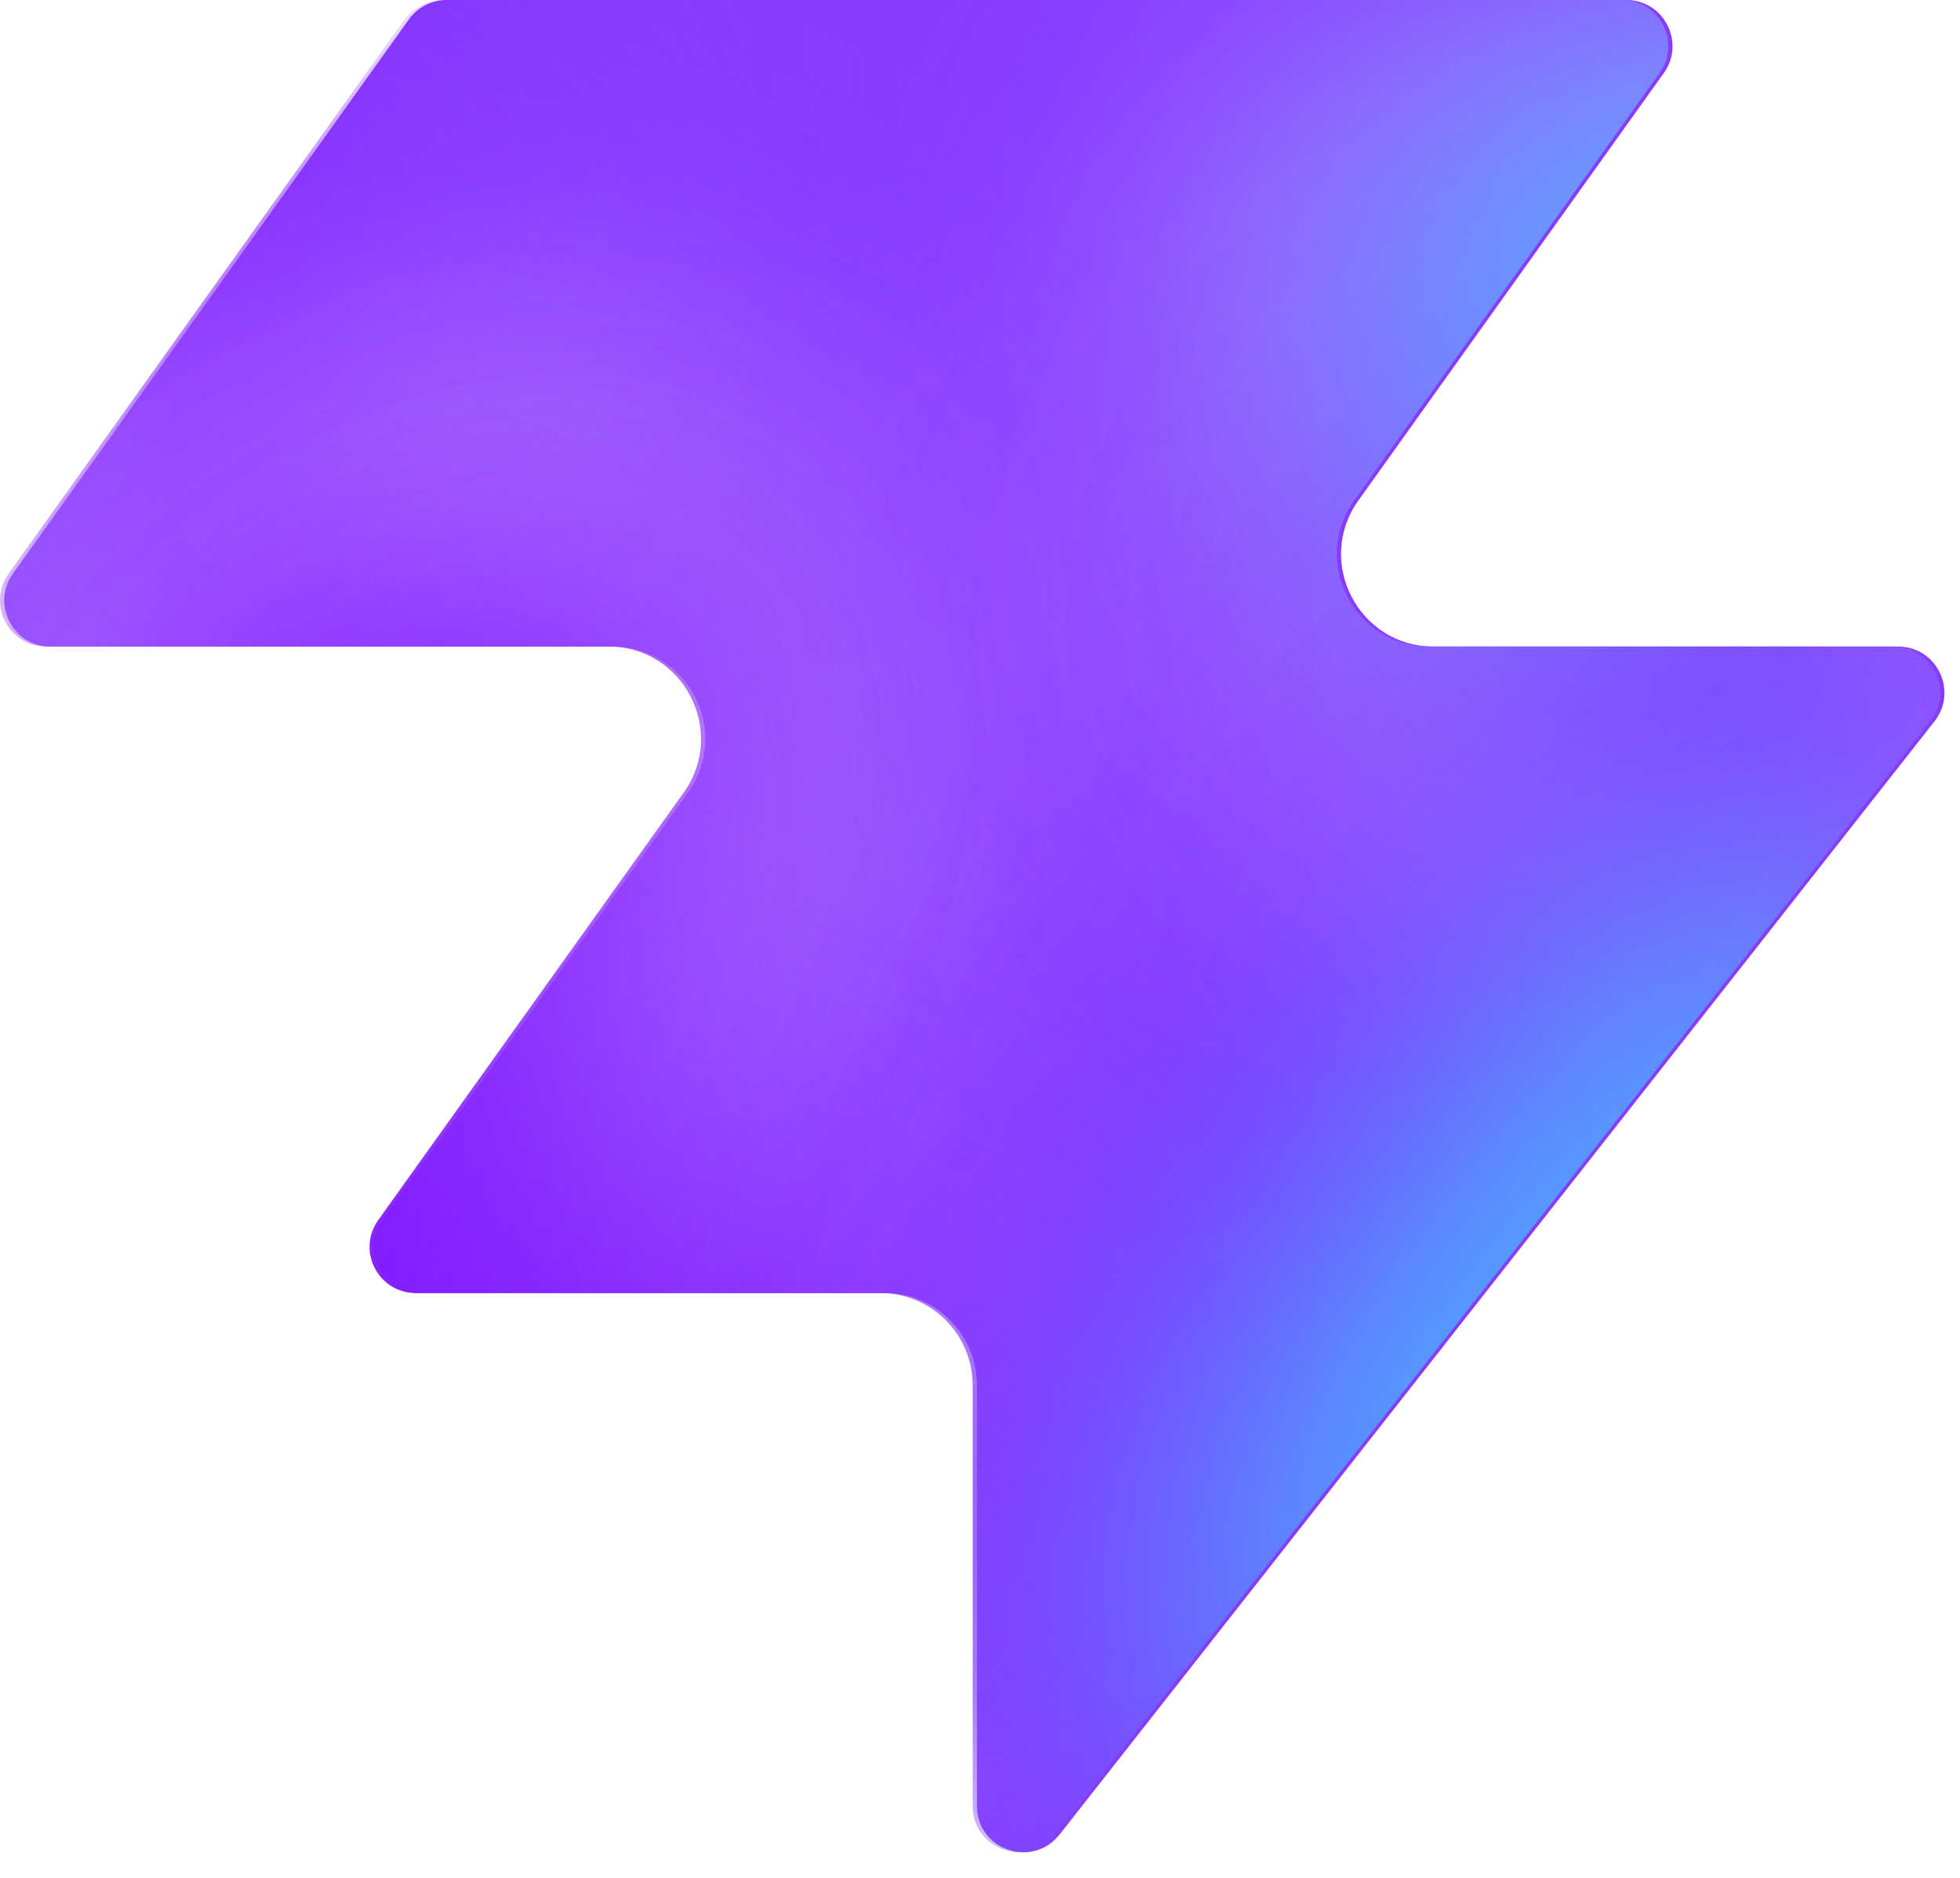
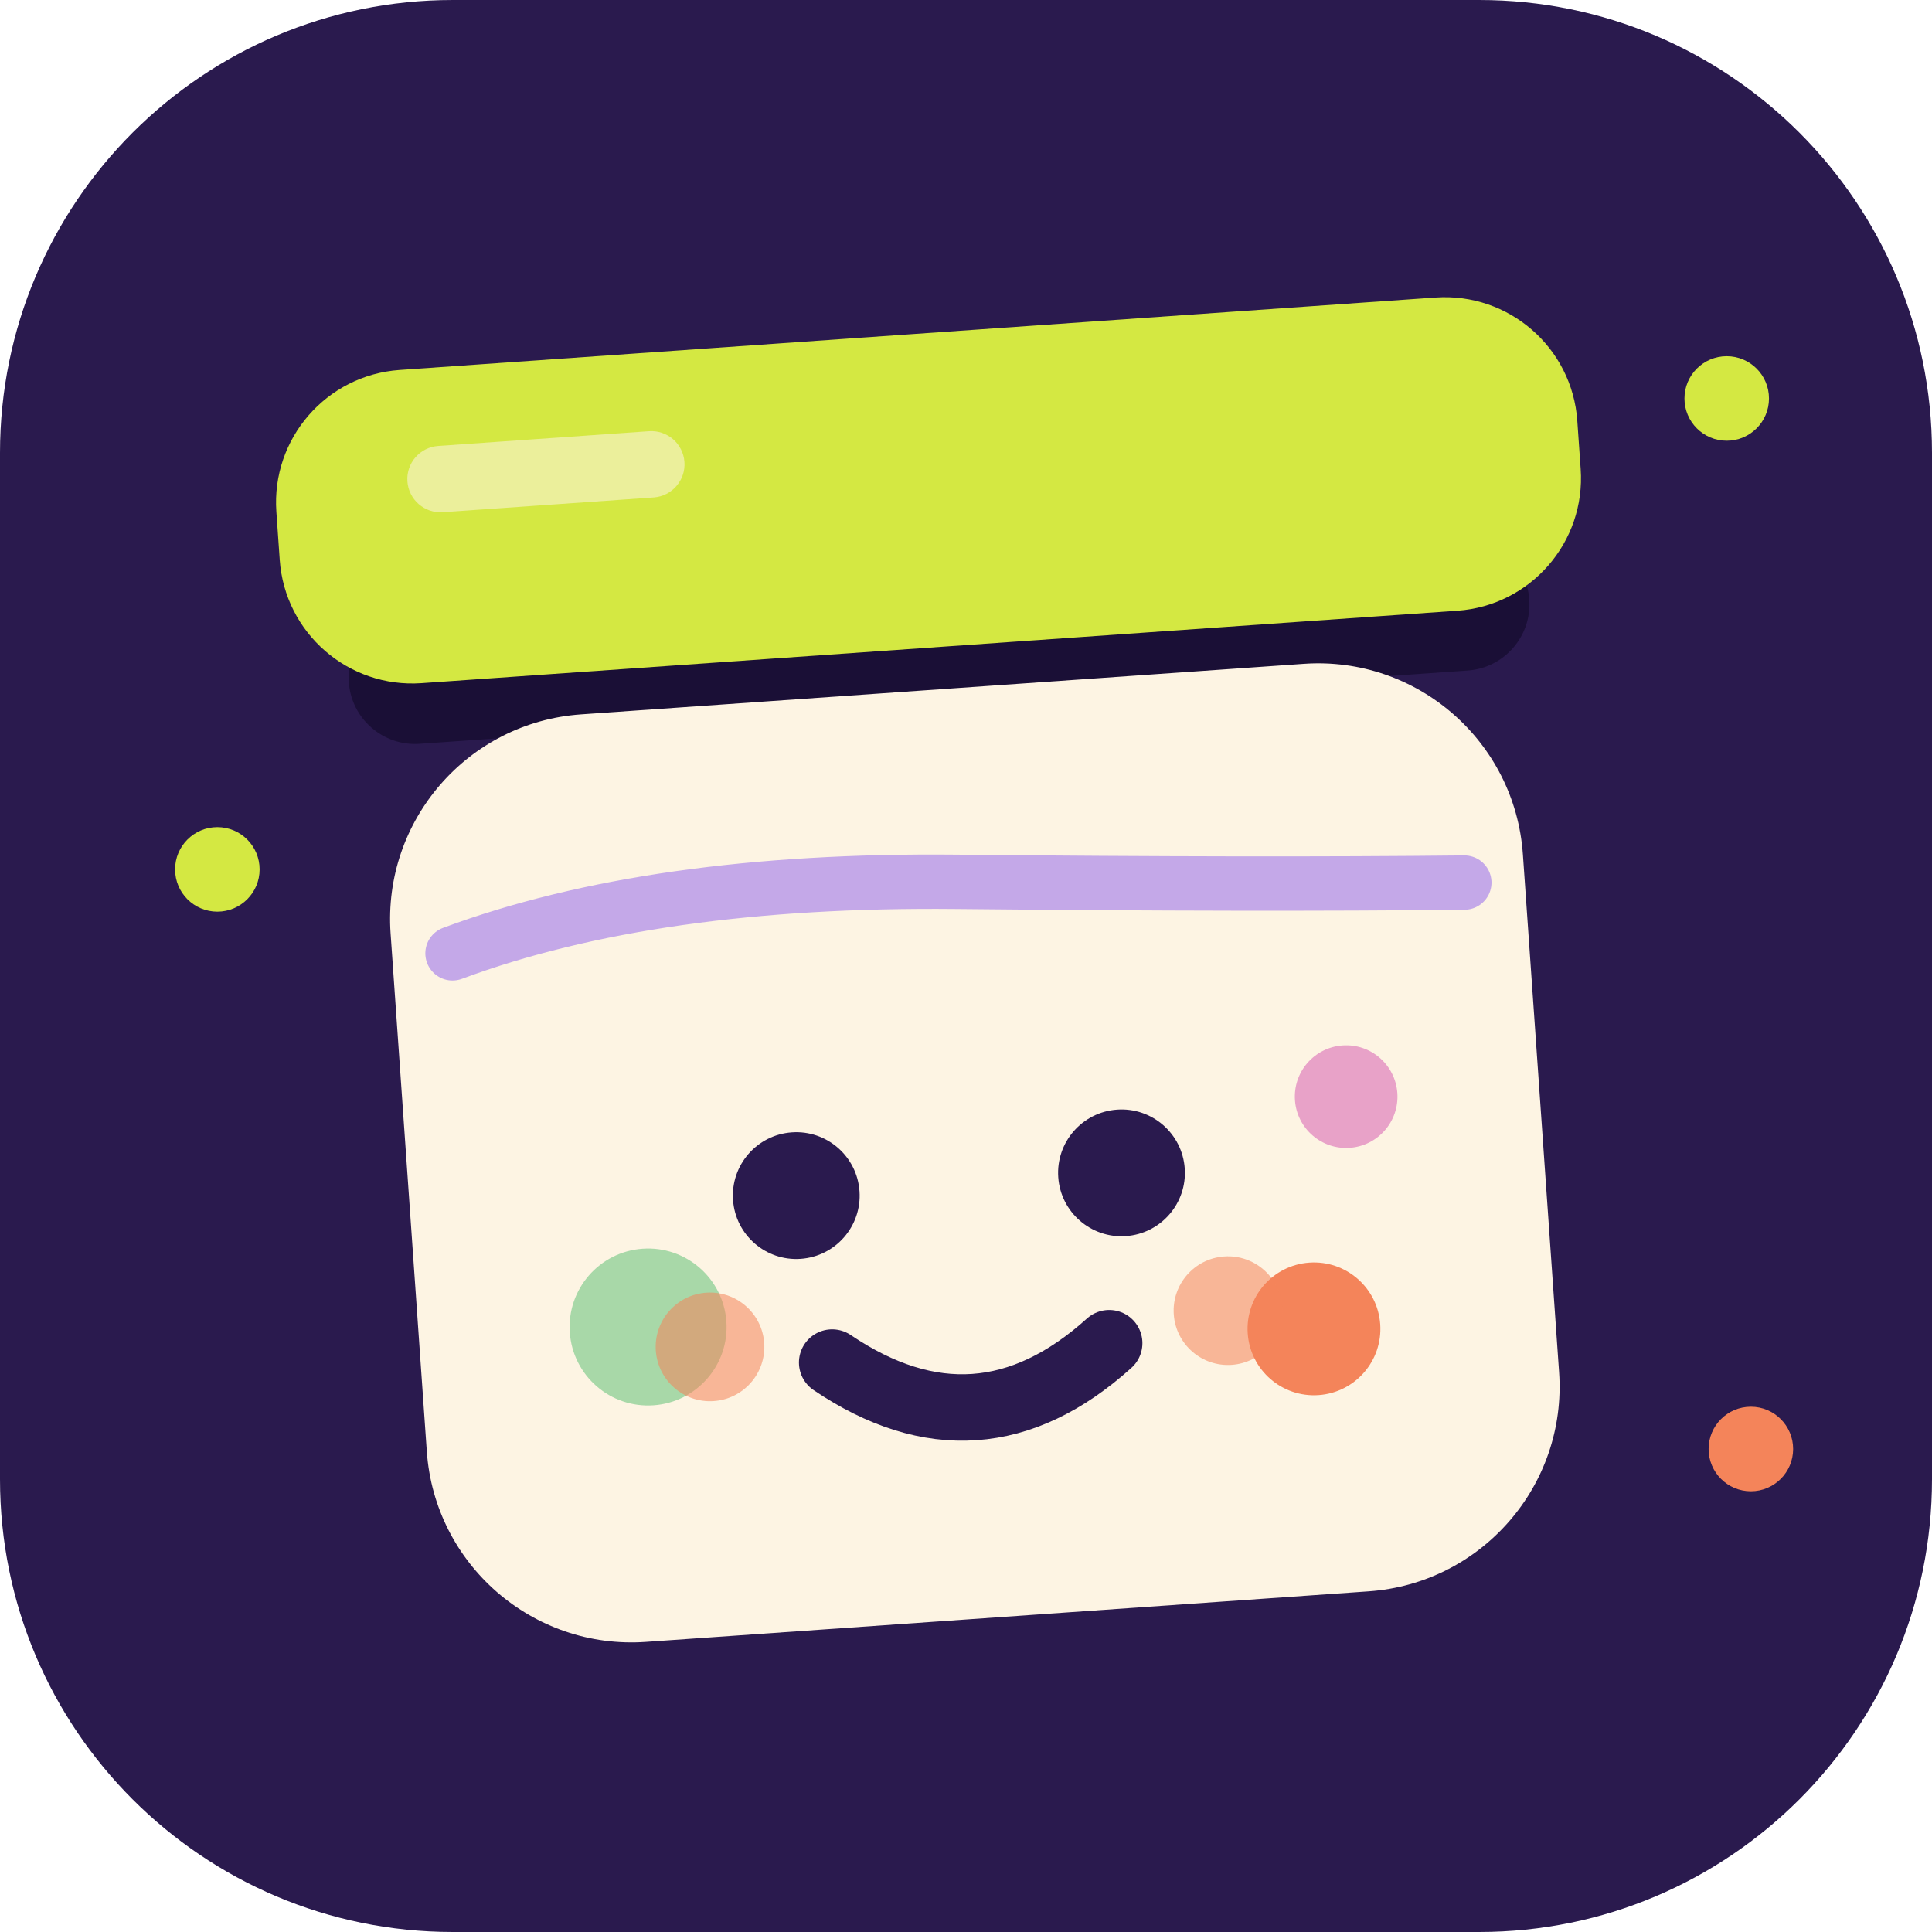
- <svg xmlns="http://www.w3.org/2000/svg" width="48" height="46" fill="none" viewBox="0 0 48 46">
-   <path fill="#863bff" d="M25.946 44.938c-.664.845-2.021.375-2.021-.698V33.937a2.26 2.26 0 0 0-2.262-2.262H10.287c-.92 0-1.456-1.04-.92-1.788l7.48-10.471c1.07-1.497 0-3.578-1.842-3.578H1.237c-.92 0-1.456-1.04-.92-1.788L10.013.474c.214-.297.556-.474.92-.474h28.894c.92 0 1.456 1.04.92 1.788l-7.48 10.471c-1.07 1.498 0 3.579 1.842 3.579h11.377c.943 0 1.473 1.088.89 1.83L25.947 44.94z" style="fill:#863bff;fill:color(display-p3 .525 .23 1);fill-opacity:1" />
-   <mask id="a" width="48" height="46" x="0" y="0" maskUnits="userSpaceOnUse" style="mask-type:alpha">
-     <path fill="#000" d="M25.842 44.938c-.664.844-2.021.375-2.021-.698V33.937a2.26 2.26 0 0 0-2.262-2.262H10.183c-.92 0-1.456-1.04-.92-1.788l7.48-10.471c1.07-1.498 0-3.579-1.842-3.579H1.133c-.92 0-1.456-1.04-.92-1.787L9.91.473c.214-.297.556-.474.92-.474h28.894c.92 0 1.456 1.04.92 1.788l-7.48 10.471c-1.07 1.498 0 3.578 1.842 3.578h11.377c.943 0 1.473 1.088.89 1.832L25.843 44.94z" style="fill:#000;fill-opacity:1" />
-   </mask>
-   <g mask="url(#a)">
-     <g filter="url(#b)">
-       <ellipse cx="5.508" cy="14.704" fill="#ede6ff" rx="5.508" ry="14.704" style="fill:#ede6ff;fill:color(display-p3 .927 .903 1);fill-opacity:1" transform="matrix(.00324 1 1 -.00324 -4.47 31.516)" />
-     </g>
-     <g filter="url(#c)">
-       <ellipse cx="10.399" cy="29.851" fill="#ede6ff" rx="10.399" ry="29.851" style="fill:#ede6ff;fill:color(display-p3 .927 .903 1);fill-opacity:1" transform="matrix(.00324 1 1 -.00324 -39.328 7.883)" />
-     </g>
-     <g filter="url(#d)">
-       <ellipse cx="5.508" cy="30.487" fill="#7e14ff" rx="5.508" ry="30.487" style="fill:#7e14ff;fill:color(display-p3 .492 .077 1);fill-opacity:1" transform="rotate(89.814 -25.913 -14.639)scale(1 -1)" />
-     </g>
-     <g filter="url(#e)">
-       <ellipse cx="5.508" cy="30.599" fill="#7e14ff" rx="5.508" ry="30.599" style="fill:#7e14ff;fill:color(display-p3 .492 .077 1);fill-opacity:1" transform="rotate(89.814 -32.644 -3.334)scale(1 -1)" />
-     </g>
-     <g filter="url(#f)">
-       <ellipse cx="5.508" cy="30.599" fill="#7e14ff" rx="5.508" ry="30.599" style="fill:#7e14ff;fill:color(display-p3 .492 .077 1);fill-opacity:1" transform="matrix(.00324 1 1 -.00324 -34.34 30.47)" />
-     </g>
-     <g filter="url(#g)">
-       <ellipse cx="14.072" cy="22.078" fill="#ede6ff" rx="14.072" ry="22.078" style="fill:#ede6ff;fill:color(display-p3 .927 .903 1);fill-opacity:1" transform="rotate(93.35 24.506 48.493)scale(-1 1)" />
-     </g>
-     <g filter="url(#h)">
-       <ellipse cx="3.47" cy="21.501" fill="#7e14ff" rx="3.47" ry="21.501" style="fill:#7e14ff;fill:color(display-p3 .492 .077 1);fill-opacity:1" transform="rotate(89.009 28.708 47.59)scale(-1 1)" />
-     </g>
-     <g filter="url(#i)">
-       <ellipse cx="3.47" cy="21.501" fill="#7e14ff" rx="3.47" ry="21.501" style="fill:#7e14ff;fill:color(display-p3 .492 .077 1);fill-opacity:1" transform="rotate(89.009 28.708 47.59)scale(-1 1)" />
-     </g>
-     <g filter="url(#j)">
-       <ellipse cx=".387" cy="8.972" fill="#7e14ff" rx="4.407" ry="29.108" style="fill:#7e14ff;fill:color(display-p3 .492 .077 1);fill-opacity:1" transform="rotate(39.51 .387 8.972)" />
-     </g>
-     <g filter="url(#k)">
-       <ellipse cx="47.523" cy="-6.092" fill="#7e14ff" rx="4.407" ry="29.108" style="fill:#7e14ff;fill:color(display-p3 .492 .077 1);fill-opacity:1" transform="rotate(37.892 47.523 -6.092)" />
-     </g>
-     <g filter="url(#l)">
-       <ellipse cx="41.412" cy="6.333" fill="#47bfff" rx="5.971" ry="9.665" style="fill:#47bfff;fill:color(display-p3 .28 .748 1);fill-opacity:1" transform="rotate(37.892 41.412 6.333)" />
-     </g>
-     <g filter="url(#m)">
-       <ellipse cx="-1.879" cy="38.332" fill="#7e14ff" rx="4.407" ry="29.108" style="fill:#7e14ff;fill:color(display-p3 .492 .077 1);fill-opacity:1" transform="rotate(37.892 -1.88 38.332)" />
-     </g>
-     <g filter="url(#n)">
-       <ellipse cx="-1.879" cy="38.332" fill="#7e14ff" rx="4.407" ry="29.108" style="fill:#7e14ff;fill:color(display-p3 .492 .077 1);fill-opacity:1" transform="rotate(37.892 -1.88 38.332)" />
-     </g>
-     <g filter="url(#o)">
-       <ellipse cx="35.651" cy="29.907" fill="#7e14ff" rx="4.407" ry="29.108" style="fill:#7e14ff;fill:color(display-p3 .492 .077 1);fill-opacity:1" transform="rotate(37.892 35.651 29.907)" />
-     </g>
-     <g filter="url(#p)">
-       <ellipse cx="38.418" cy="32.4" fill="#47bfff" rx="5.971" ry="15.297" style="fill:#47bfff;fill:color(display-p3 .28 .748 1);fill-opacity:1" transform="rotate(37.892 38.418 32.4)" />
-     </g>
+ <svg xmlns="http://www.w3.org/2000/svg" viewBox="0 0 32 32" shape-rendering="geometricPrecision">
+   <rect x="0" y="0" width="32" height="32" rx="7.5" ry="7.5" fill="#2A1A4E" />
+   <g transform="rotate(-4 16 17)">
+     <rect x="6.2" y="9.5" width="19.6" height="2.2" rx="1.1" fill="#1A0F36" />
+     <rect x="5.2" y="5.5" width="21.6" height="5.2" rx="2.2" fill="#D4E842" />
+     <rect x="7.4" y="6.8" width="4.6" height="1.1" rx="0.55" fill="#FDF4E3" opacity="0.55" />
+     <rect x="6.6" y="11.4" width="18.8" height="15.4" rx="3.4" fill="#FDF4E3" />
+     <path d="M7.6 15.2 Q11 14.2 16 14.6 T24.4 15.2" fill="none" stroke="#C4A8E8" stroke-width="0.9" stroke-linecap="round" />
+     <circle cx="10.4" cy="21.6" r="1.3" fill="#A8D8A8" />
+     <circle cx="21.4" cy="22.4" r="1.1" fill="#F4845A" />
+     <circle cx="22.2" cy="18.6" r="0.85" fill="#E8A2C8" />
+     <circle cx="13.0" cy="19.6" r="1.05" fill="#2A1A4E" />
+     <circle cx="18.4" cy="19.6" r="1.05" fill="#2A1A4E" />
+     <circle cx="11.4" cy="22.0" r="0.9" fill="#F4845A" opacity="0.55" />
+     <circle cx="20.0" cy="22.0" r="0.9" fill="#F4845A" opacity="0.55" />
+     <path d="M13.4 22.4 Q15.7 24.2 18.0 22.4" fill="none" stroke="#2A1A4E" stroke-width="1.1" stroke-linecap="round" />
  </g>
-   <defs>
-     <filter id="b" width="60.045" height="41.654" x="-19.77" y="16.149" color-interpolation-filters="sRGB" filterUnits="userSpaceOnUse">
-       <feFlood flood-opacity="0" result="BackgroundImageFix" />
-       <feBlend in="SourceGraphic" in2="BackgroundImageFix" result="shape" />
-       <feGaussianBlur result="effect1_foregroundBlur_2002_17158" stdDeviation="7.659" />
-     </filter>
-     <filter id="c" width="90.34" height="51.437" x="-54.613" y="-7.533" color-interpolation-filters="sRGB" filterUnits="userSpaceOnUse">
-       <feFlood flood-opacity="0" result="BackgroundImageFix" />
-       <feBlend in="SourceGraphic" in2="BackgroundImageFix" result="shape" />
-       <feGaussianBlur result="effect1_foregroundBlur_2002_17158" stdDeviation="7.659" />
-     </filter>
-     <filter id="d" width="79.355" height="29.4" x="-49.64" y="2.03" color-interpolation-filters="sRGB" filterUnits="userSpaceOnUse">
-       <feFlood flood-opacity="0" result="BackgroundImageFix" />
-       <feBlend in="SourceGraphic" in2="BackgroundImageFix" result="shape" />
-       <feGaussianBlur result="effect1_foregroundBlur_2002_17158" stdDeviation="4.596" />
-     </filter>
-     <filter id="e" width="79.579" height="29.4" x="-45.045" y="20.029" color-interpolation-filters="sRGB" filterUnits="userSpaceOnUse">
-       <feFlood flood-opacity="0" result="BackgroundImageFix" />
-       <feBlend in="SourceGraphic" in2="BackgroundImageFix" result="shape" />
-       <feGaussianBlur result="effect1_foregroundBlur_2002_17158" stdDeviation="4.596" />
-     </filter>
-     <filter id="f" width="79.579" height="29.4" x="-43.513" y="21.178" color-interpolation-filters="sRGB" filterUnits="userSpaceOnUse">
-       <feFlood flood-opacity="0" result="BackgroundImageFix" />
-       <feBlend in="SourceGraphic" in2="BackgroundImageFix" result="shape" />
-       <feGaussianBlur result="effect1_foregroundBlur_2002_17158" stdDeviation="4.596" />
-     </filter>
-     <filter id="g" width="74.749" height="58.852" x="15.756" y="-17.901" color-interpolation-filters="sRGB" filterUnits="userSpaceOnUse">
-       <feFlood flood-opacity="0" result="BackgroundImageFix" />
-       <feBlend in="SourceGraphic" in2="BackgroundImageFix" result="shape" />
-       <feGaussianBlur result="effect1_foregroundBlur_2002_17158" stdDeviation="7.659" />
-     </filter>
-     <filter id="h" width="61.377" height="25.362" x="23.548" y="2.284" color-interpolation-filters="sRGB" filterUnits="userSpaceOnUse">
-       <feFlood flood-opacity="0" result="BackgroundImageFix" />
-       <feBlend in="SourceGraphic" in2="BackgroundImageFix" result="shape" />
-       <feGaussianBlur result="effect1_foregroundBlur_2002_17158" stdDeviation="4.596" />
-     </filter>
-     <filter id="i" width="61.377" height="25.362" x="23.548" y="2.284" color-interpolation-filters="sRGB" filterUnits="userSpaceOnUse">
-       <feFlood flood-opacity="0" result="BackgroundImageFix" />
-       <feBlend in="SourceGraphic" in2="BackgroundImageFix" result="shape" />
-       <feGaussianBlur result="effect1_foregroundBlur_2002_17158" stdDeviation="4.596" />
-     </filter>
-     <filter id="j" width="56.045" height="63.649" x="-27.636" y="-22.853" color-interpolation-filters="sRGB" filterUnits="userSpaceOnUse">
-       <feFlood flood-opacity="0" result="BackgroundImageFix" />
-       <feBlend in="SourceGraphic" in2="BackgroundImageFix" result="shape" />
-       <feGaussianBlur result="effect1_foregroundBlur_2002_17158" stdDeviation="4.596" />
-     </filter>
-     <filter id="k" width="54.814" height="64.646" x="20.116" y="-38.415" color-interpolation-filters="sRGB" filterUnits="userSpaceOnUse">
-       <feFlood flood-opacity="0" result="BackgroundImageFix" />
-       <feBlend in="SourceGraphic" in2="BackgroundImageFix" result="shape" />
-       <feGaussianBlur result="effect1_foregroundBlur_2002_17158" stdDeviation="4.596" />
-     </filter>
-     <filter id="l" width="33.541" height="35.313" x="24.641" y="-11.323" color-interpolation-filters="sRGB" filterUnits="userSpaceOnUse">
-       <feFlood flood-opacity="0" result="BackgroundImageFix" />
-       <feBlend in="SourceGraphic" in2="BackgroundImageFix" result="shape" />
-       <feGaussianBlur result="effect1_foregroundBlur_2002_17158" stdDeviation="4.596" />
-     </filter>
-     <filter id="m" width="54.814" height="64.646" x="-29.286" y="6.009" color-interpolation-filters="sRGB" filterUnits="userSpaceOnUse">
-       <feFlood flood-opacity="0" result="BackgroundImageFix" />
-       <feBlend in="SourceGraphic" in2="BackgroundImageFix" result="shape" />
-       <feGaussianBlur result="effect1_foregroundBlur_2002_17158" stdDeviation="4.596" />
-     </filter>
-     <filter id="n" width="54.814" height="64.646" x="-29.286" y="6.009" color-interpolation-filters="sRGB" filterUnits="userSpaceOnUse">
-       <feFlood flood-opacity="0" result="BackgroundImageFix" />
-       <feBlend in="SourceGraphic" in2="BackgroundImageFix" result="shape" />
-       <feGaussianBlur result="effect1_foregroundBlur_2002_17158" stdDeviation="4.596" />
-     </filter>
-     <filter id="o" width="54.814" height="64.646" x="8.244" y="-2.416" color-interpolation-filters="sRGB" filterUnits="userSpaceOnUse">
-       <feFlood flood-opacity="0" result="BackgroundImageFix" />
-       <feBlend in="SourceGraphic" in2="BackgroundImageFix" result="shape" />
-       <feGaussianBlur result="effect1_foregroundBlur_2002_17158" stdDeviation="4.596" />
-     </filter>
-     <filter id="p" width="39.409" height="43.623" x="18.713" y="10.588" color-interpolation-filters="sRGB" filterUnits="userSpaceOnUse">
-       <feFlood flood-opacity="0" result="BackgroundImageFix" />
-       <feBlend in="SourceGraphic" in2="BackgroundImageFix" result="shape" />
-       <feGaussianBlur result="effect1_foregroundBlur_2002_17158" stdDeviation="4.596" />
-     </filter>
-   </defs>
+   <g fill="#D4E842">
+     <circle cx="3.6" cy="14.4" r="0.7" />
+     <circle cx="28.6" cy="6.6" r="0.7" />
+   </g>
+   <circle cx="29" cy="24" r="0.7" fill="#F4845A" />
</svg>
